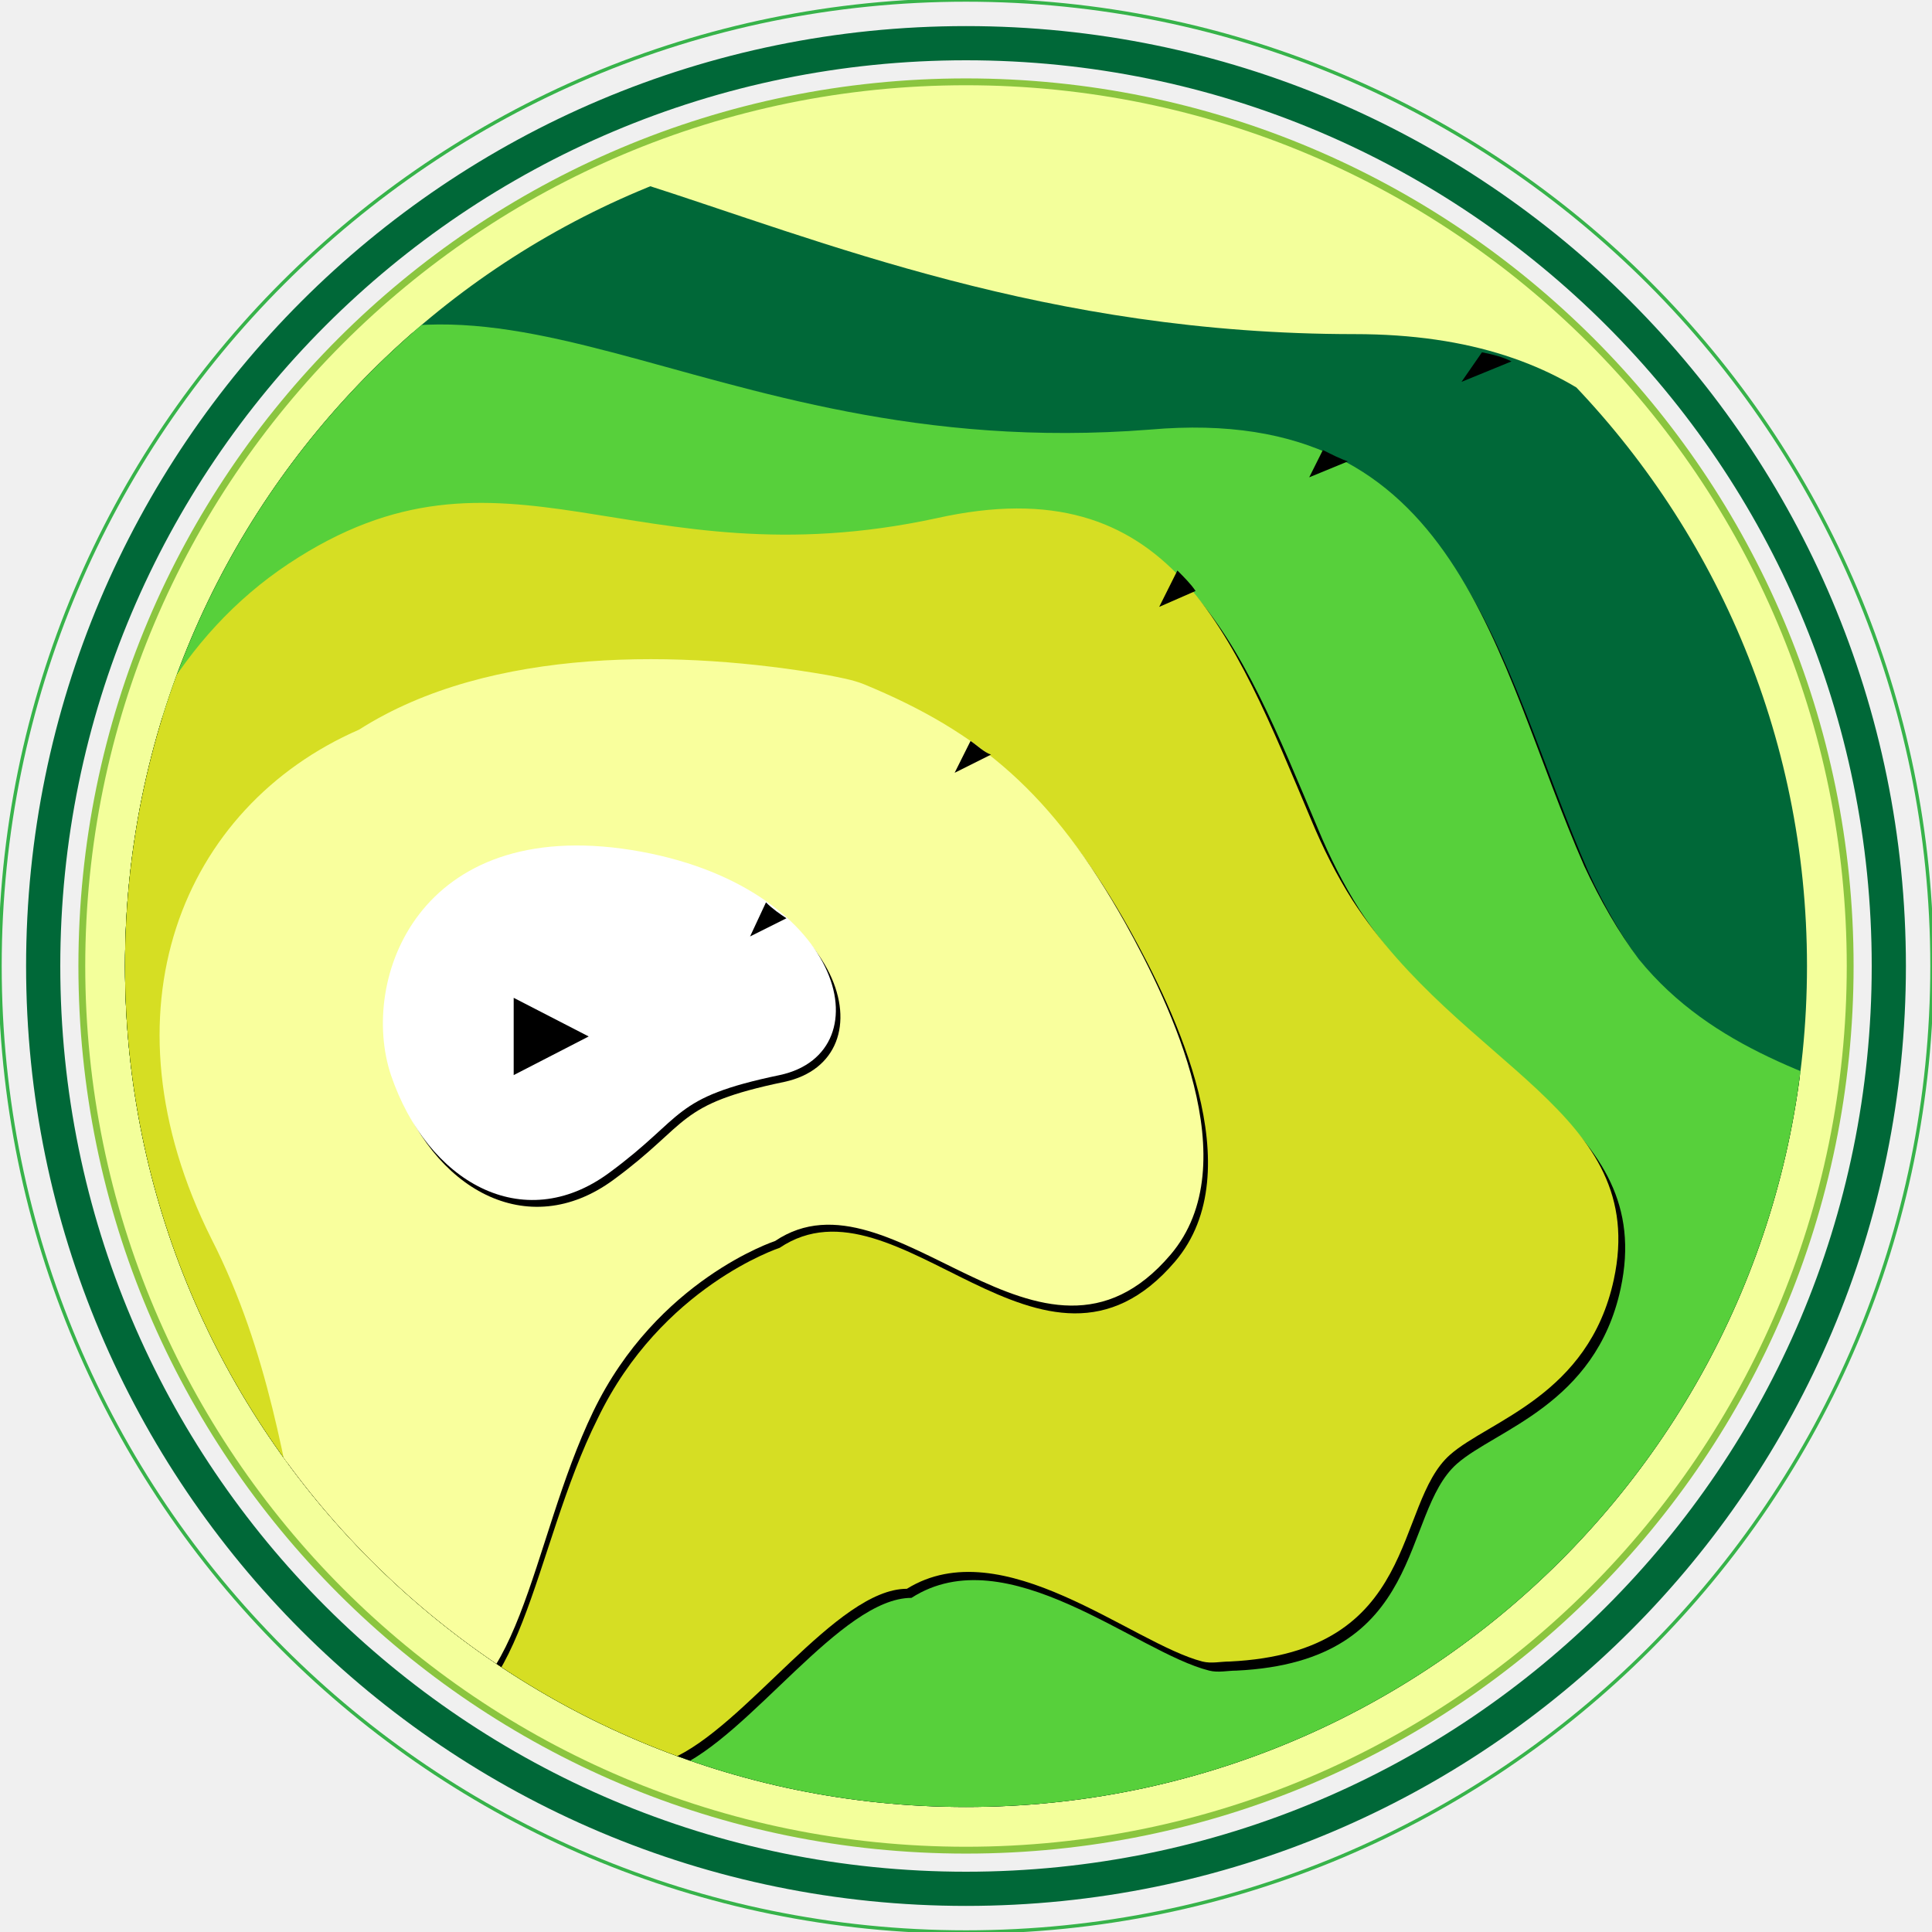
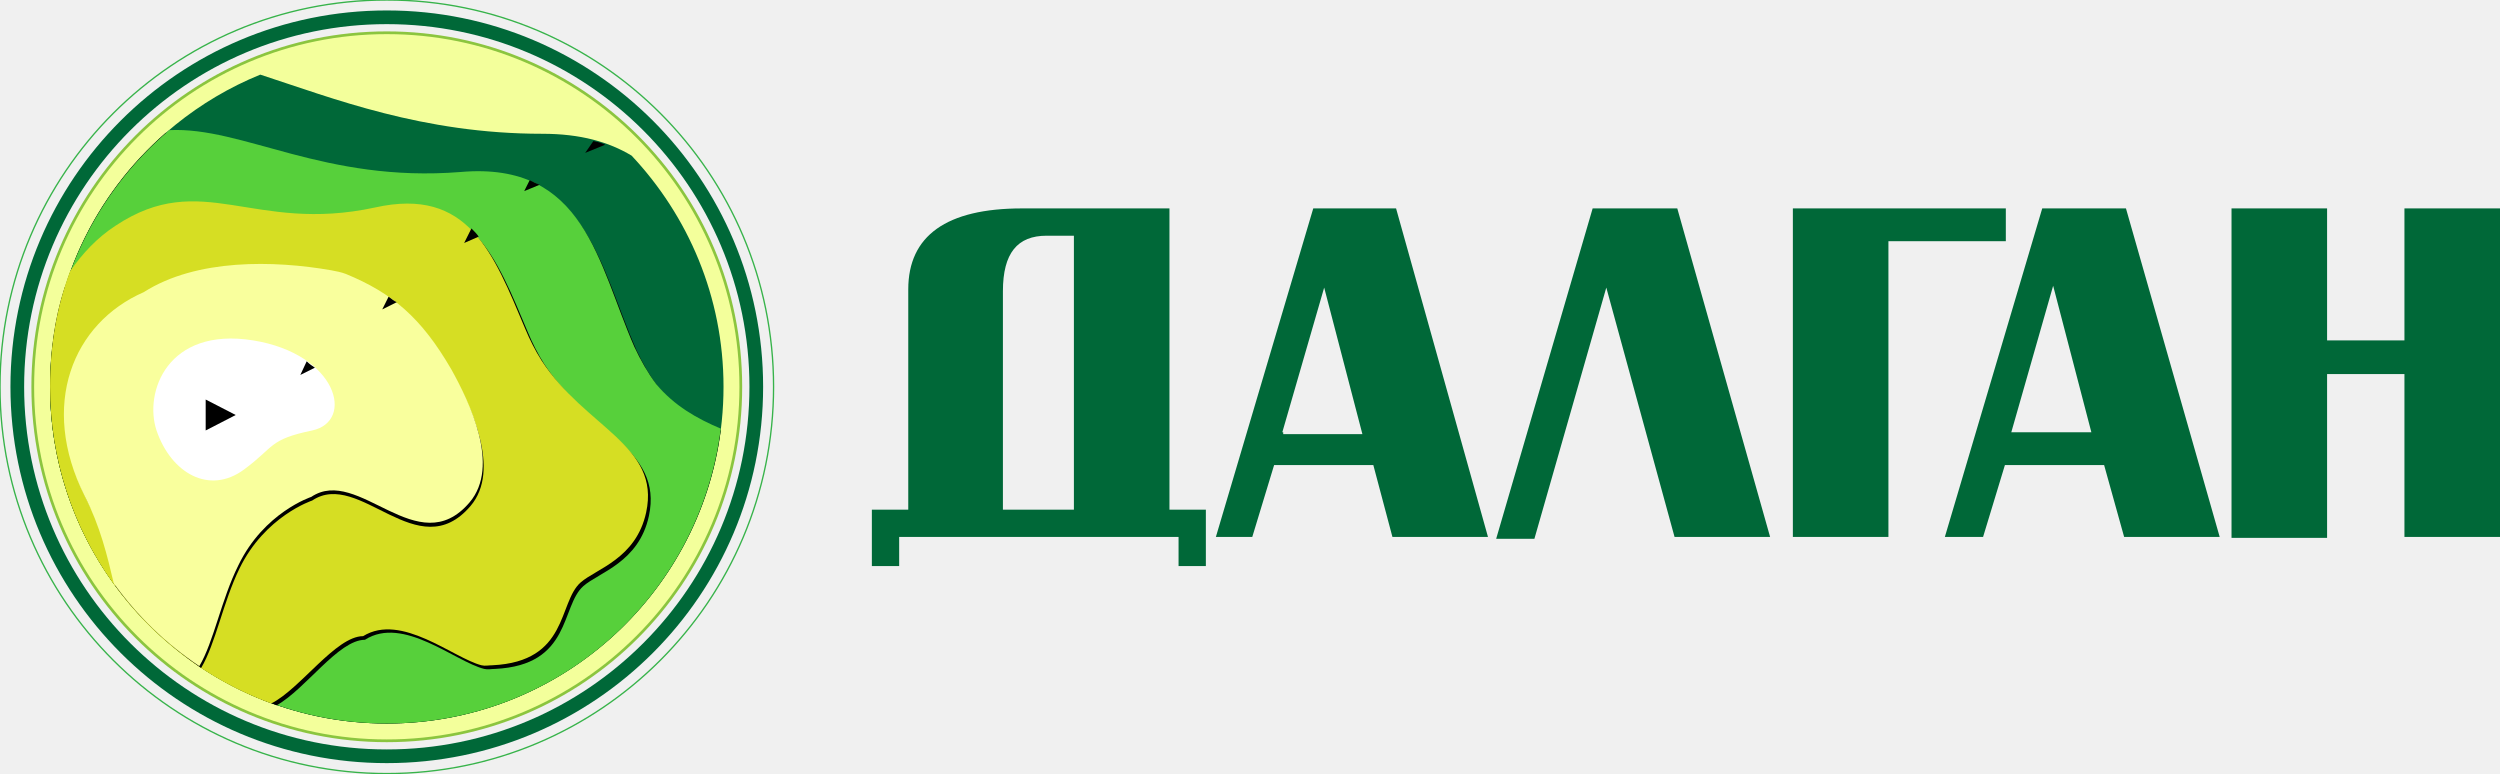
- <svg xmlns="http://www.w3.org/2000/svg" xmlns:xlink="http://www.w3.org/1999/xlink" version="1.1" id="Layer_1" x="0px" y="0px" viewBox="0 0 85 85" style="enable-background:new 0 0 85 85;" xml:space="preserve">
+ <svg xmlns="http://www.w3.org/2000/svg" version="1.1" id="Layer_1" x="0px" y="0px" viewBox="0 0 274.7 85" style="enable-background:new 0 0 274.7 85;" xml:space="preserve">
  <style type="text/css">
	.st0{fill:#F3FF9B;stroke:#8BC53F;stroke-width:0.301;stroke-miterlimit:10;}
- 	.st1{clip-path:url(#SVGID_2_);fill:#006838;}
- 	.st2{clip-path:url(#SVGID_2_);}
- 	.st3{clip-path:url(#SVGID_2_);fill:#57D03B;}
- 	.st4{clip-path:url(#SVGID_2_);fill:#D6DE23;}
- 	.st5{clip-path:url(#SVGID_2_);fill:#F9FF9D;}
- 	.st6{clip-path:url(#SVGID_2_);fill:#FFFFFF;}
+ 	.st1{fill:none;}
+ 	.st2{fill:#006838;}
+ 	.st3{fill:#57D03B;}
+ 	.st4{fill:#D6DE23;}
+ 	.st5{fill:#F9FF9D;}
+ 	.st6{fill:#FFFFFF;}
	.st7{fill:none;stroke:#006838;stroke-width:1.504;stroke-miterlimit:10;}
	.st8{fill:none;stroke:#37B34A;stroke-width:0.15;stroke-miterlimit:10;}
</style>
-   <circle class="st0" cx="42.5" cy="42.5" r="38.9" />
  <g>
-     <defs>
-       <circle id="SVGID_1_" cx="42.5" cy="42.5" r="37" />
-     </defs>
-     <clipPath id="SVGID_2_">
-       <use xlink:href="#SVGID_1_" style="overflow:visible;" />
-     </clipPath>
-     <path class="st1" d="M93.6,111.1C82.6,108.3,75,89.6,67.6,85.8S49.5,96.1,41,96.1c-8.4,0-17.8-9.9-24.6-8.6   C9.7,88.8,5.7,98.1-2.7,98.1c-8.4,0.1-15.2-14.6-7.4-32.6c7.7-18.1,4-43,17.1-55.1s25.5,4.3,52.6,4.3c20.5,0,16.8,21.5,24.9,30.1   c8.1,8.6,24.9,0.4,26.3,13.8c1.1,11.3-9.4,12.5-10.1,18.9C100,84,111.9,115.9,93.6,111.1z" />
-     <path class="st2" d="M54.1,78.9c-1.4,0-2.7,0.6-3.9,1.1c-5,2.1-9.4,6.5-14.7,7.1c-5.8,0.7-12.3-5.3-17.1-3.9   c-4.8,1.3-7.8,7.8-13.9,7.8c-7.6-0.1-11.4-13.4-7.9-28.7s2.2-35,13.6-44.2c11.3-9.2,20.3,2.7,40.6,1.1C64.4,18,65.9,29.3,69.9,38.4   c0.7,1.5,1.5,2.9,2.4,4.1c6.5,8,19,4.9,18.9,15.2c0,3.9-1.9,6.5-4.3,8.8c-1.3,1.2-2.5,2.1-3.5,3.9c-1,1.8-1.5,3.9-2.6,5.5   c-1.4,2-3.6,2.9-5.8,3.1c-2.1,0.2-4.3-0.3-6.4-0.6c-3.6-0.5-7.3-0.7-10.9-0.4C56.6,78.1,55.4,78.8,54.1,78.9z" />
-     <path class="st3" d="M53.9,78.6c-1.4,0-2.7,0.6-3.9,1.1c-5,2.1-9.4,6.5-14.7,7.1c-5.8,0.7-12.3-5.3-17.1-3.9   c-4.8,1.3-7.8,7.8-13.9,7.8c-7.6-0.1-11.4-13.4-7.9-28.7s2.2-35,13.6-44.2c11.3-9.2,20.3,2.7,40.6,1.1C64.3,17.7,65.7,29,69.7,38.1   c0.7,1.5,1.5,2.9,2.4,4.1c6.5,8,19,4.9,18.9,15.2c0,3.9-1.9,6.5-4.3,8.8c-1.3,1.2-2.5,2.1-3.5,3.9c-1,1.8-1.5,3.9-2.6,5.5   c-1.4,2-3.6,2.9-5.8,3.1c-2.1,0.2-4.3-0.3-6.4-0.6c-3.6-0.5-7.3-0.7-10.9-0.4C56.4,77.8,55.2,78.5,53.9,78.6z" />
-     <path class="st2" d="M40.1,70.3c-3.1,0-7.1,6.1-10.4,7.5c-3.3,1.4-6.8-0.6-9.7,0.7c-2.8,1.3-4.9,5-8.7,4.9   C4.5,83.2,3.8,71.1,3,58.5c-0.8-12.7,0.5-27,10-33.3c9.5-6.3,15.1,0.9,28.5-2c10.3-2.3,13,5,16.5,13.3c0.5,1.2,1.1,2.4,1.8,3.5   c4.8,7.4,13.1,9.3,11.5,16.7c-1.1,5.1-5.5,6.2-7.2,7.7c-2.5,2.2-1.3,8.7-9.7,9.1c-0.4,0-0.8,0.1-1.2,0C50,72.7,44.3,67.6,40.1,70.3   z" />
-     <path class="st4" d="M39.9,69.9c-3.1,0-7.1,6.1-10.4,7.5c-3.3,1.4-6.8-0.6-9.7,0.7c-2.8,1.3-4.9,5-8.7,4.9   c-6.9-0.1-7.6-12.2-8.4-24.9c-0.8-12.7,0.5-27,10-33.3c9.5-6.3,15.1,0.9,28.5-2c10.3-2.3,13,5,16.5,13.3c0.5,1.2,1.1,2.4,1.8,3.5   c4.8,7.4,13.1,9.3,11.5,16.7c-1.1,5.1-5.5,6.2-7.2,7.7c-2.5,2.2-1.3,8.7-9.7,9.1c-0.4,0-0.8,0.1-1.2,0   C49.8,72.3,44.1,67.3,39.9,69.9z" />
-     <path class="st2" d="M34.3,54.9c0,0-5.2,1.7-8,7.5C23.4,68.2,23,76,18.4,75.8c-6.1-0.3-3.8-11-8.9-21c-5-10-1.3-19,6.5-22.4   c5.8-3.7,14.3-3.5,20.6-2.4c0.5,0.1,1.1,0.2,1.6,0.4c5.1,2.1,8.3,4.8,11.5,10.5c2,3.6,5.4,10.6,2,14.6   C45.9,62.3,39.5,51.4,34.3,54.9z" />
-     <path class="st5" d="M34.1,54.6c0,0-5.2,1.7-8,7.5c-2.8,5.8-3.2,13.6-7.9,13.4c-6.1-0.3-3.8-11-8.9-21c-5-10-1.3-19,6.5-22.4   c5.8-3.7,14.3-3.5,20.6-2.4c0.5,0.1,1.1,0.2,1.6,0.4c5.1,2.1,8.3,4.8,11.5,10.5c2,3.6,5.4,10.6,2,14.6   C45.8,61.9,39.3,51.1,34.1,54.6z" />
-     <path class="st2" d="M17.4,47.6c1.6,4.7,5.8,7.1,9.6,4.3c3.4-2.5,2.7-3.3,7.5-4.3c4.7-1,2.8-8.4-6.5-9.9   C18.6,36.2,16,43.4,17.4,47.6z" />
+     <circle class="st0" cx="42.5" cy="42.5" r="38.9" />
+     <circle class="st1" cx="42.5" cy="42.5" r="37" />
+     <circle class="st1" cx="42.5" cy="42.5" r="37" />
+     <circle class="st1" cx="42.5" cy="42.5" r="37" />
+     <circle class="st1" cx="42.5" cy="42.5" r="37" />
+     <circle class="st1" cx="42.5" cy="42.5" r="37" />
+     <circle class="st1" cx="42.5" cy="42.5" r="37" />
+     <circle class="st1" cx="42.5" cy="42.5" r="37" />
+     <circle class="st1" cx="42.5" cy="42.5" r="37" />
+     <path d="M17.4,47.6c1.6,4.7,5.8,7.1,9.6,4.3c3.4-2.5,2.7-3.3,7.5-4.3c4.7-1,2.8-8.4-6.5-9.9C18.6,36.2,16,43.4,17.4,47.6z" />
+     <circle class="st1" cx="42.5" cy="42.5" r="37" />
+     <circle class="st1" cx="42.5" cy="42.5" r="37" />
+     <path class="st2" d="M79.5,42.5c0-9.9-3.9-18.8-10.1-25.4c-2.5-1.5-5.6-2.4-9.8-2.4c-13.2,0-23-3.9-31-6.5   C15.1,13.7,5.5,27,5.5,42.5c0,20.4,16.6,37,37,37S79.5,62.9,79.5,42.5z" />
+     <path d="M79.2,47.3c-2.5-1.1-5-2.5-6.9-4.8c-0.9-1.2-1.7-2.6-2.4-4.1c-4-9.1-5.5-20.4-19.1-19.2c-15.4,1.2-24.3-5.3-32.6-4.6   C10.4,21.4,5.5,31.4,5.5,42.5c0,20.4,16.6,37,37,37C61.3,79.5,76.8,65.5,79.2,47.3z" />
+     <path class="st3" d="M79.2,47.1c-2.6-1.1-5.1-2.5-7.1-4.9c-0.9-1.2-1.7-2.6-2.4-4.1c-4-9.1-5.4-20.4-19.1-19.2   c-15,1.2-23.9-5-32-4.6c-8,6.8-13.1,16.9-13.1,28.2c0,20.4,16.6,37,37,37C61.4,79.5,76.9,65.4,79.2,47.1z" />
+     <path d="M71.3,56.7c1.6-7.4-6.7-9.3-11.5-16.7c-0.7-1.1-1.3-2.3-1.8-3.5c-3.5-8.3-6.2-15.6-16.5-13.3c-13.4,2.9-19-4.3-28.5,2   c-2.5,1.7-4.4,3.9-5.9,6.4c-1.1,3.4-1.6,7.1-1.6,10.9c0,16.2,10.4,29.9,24.9,35c3.2-1.8,6.8-7.2,9.7-7.2c4.2-2.7,9.9,2.4,13.1,3.2   c0.4,0.1,0.8,0,1.2,0c8.4-0.4,7.2-6.9,9.7-9.1C65.8,62.9,70.2,61.8,71.3,56.7z" />
+     <path class="st4" d="M71,56.3c1.6-7.4-6.7-9.3-11.5-16.7c-0.7-1.1-1.3-2.3-1.8-3.5c-3.5-8.3-6.2-15.6-16.5-13.3   c-13.4,2.9-19-4.3-28.5,2c-2,1.3-3.6,3-5,5c-1.5,4-2.2,8.2-2.2,12.7c0,16,10.1,29.6,24.3,34.8c3.2-1.6,7.1-7.4,10.1-7.4   c4.2-2.6,9.9,2.4,13,3.2c0.4,0.1,0.8,0,1.2,0c8.4-0.4,7.2-6.9,9.7-9.1C65.5,62.5,69.9,61.4,71,56.3z" />
+     <path d="M38.2,30.4c-0.5-0.2-1.1-0.3-1.6-0.4c-6.3-1.1-14.8-1.3-20.6,2.4C8.2,35.8,4.5,44.8,9.5,54.8c1.7,3.2,2.5,6.6,3.2,9.6   c2.6,3.5,5.8,6.5,9.4,9c1.6-2.7,2.4-7.2,4.2-10.9c2.8-5.8,8-7.5,8-7.5c5.2-3.5,11.6,7.4,17.4,0.6c3.4-4,0-11-2-14.6   C46.5,35.2,43.3,32.5,38.2,30.4z" />
+     <path class="st5" d="M38,30.1c-0.5-0.2-1.1-0.3-1.6-0.4c-6.3-1.1-14.8-1.3-20.6,2.4C8,35.5,4.3,44.5,9.3,54.5   c1.7,3.3,2.5,6.6,3.2,9.6c2.6,3.6,5.7,6.6,9.4,9.1c1.6-2.7,2.4-7.3,4.3-11.1c2.8-5.8,8-7.5,8-7.5c5.2-3.5,11.7,7.3,17.4,0.6   c3.4-4,0-11-2-14.6C46.3,34.9,43.1,32.2,38,30.1z" />
    <path class="st6" d="M17.2,47.3c1.6,4.7,5.8,7.1,9.6,4.3c3.4-2.5,2.7-3.3,7.5-4.3c4.7-1,2.8-8.4-6.5-9.9   C18.4,35.9,15.8,43.1,17.2,47.3z" />
+     <circle class="st7" cx="42.5" cy="42.5" r="40.6" />
+     <circle class="st8" cx="42.5" cy="42.5" r="42.5" />
+     <polygon points="22.6,43.9 25.9,45.6 22.6,47.3  " />
+     <path d="M42.7,32.6L42,34l1.6-0.8C43.3,33.1,43,32.8,42.7,32.6z" />
+     <path d="M33.7,39.7L33,41.2l1.6-0.8C34.3,40.2,34,40,33.7,39.7z" />
+     <path d="M51.8,25.1L51,26.7l1.6-0.7C52.4,25.7,52.1,25.4,51.8,25.1z" />
+     <path d="M58.2,19.8L57.6,21l1.7-0.7C59,20.2,58.6,20,58.2,19.8z" />
+     <path d="M65.2,15.5l-0.9,1.3l2.2-0.9C66.1,15.7,65.7,15.6,65.2,15.5z" />
  </g>
-   <circle class="st7" cx="42.5" cy="42.5" r="40.6" />
-   <circle class="st8" cx="42.5" cy="42.5" r="42.5" />
-   <polygon points="22.6,43.9 25.9,45.6 22.6,47.3 " />
-   <path d="M42.7,32.6l-0.7,1.4l1.6-0.8C43.3,33.1,43,32.8,42.7,32.6z" />
-   <path d="M33.7,39.7L33,41.2l1.6-0.8C34.3,40.2,34,40,33.7,39.7z" />
-   <path d="M51.8,25.1L51,26.7l1.6-0.7C52.4,25.7,52.1,25.4,51.8,25.1z" />
-   <path d="M58.2,19.8l-0.6,1.2l1.7-0.7C59,20.2,58.6,20,58.2,19.8z" />
-   <path d="M65.2,15.5l-0.9,1.3l2.2-0.9C66.1,15.7,65.7,15.6,65.2,15.5z" />
+   <path class="st2" d="M144.3,22.9L133.6,59h4l2.4-7.9h10.9L153,59h10.5l-10.1-36.1H144.3z M140.9,47.5l4.6-15.9l4.2,16.1h-8.7V47.5z   M128.4,22.9h-16.1c-8.3,0-12.5,3-12.5,8.9V56h-4v1.2V59v3.2h3V59h1h28.5h1.2v3.2h3V59v-1.8V56h-4V22.9H128.4z M117.9,56h-7.7V32  c0-4.2,1.6-6.1,4.8-6.1h3V56z M224.4,22.9L213.7,59h4.2l2.4-7.9h10.9l2.2,7.9h10.5l-10.3-36.1H224.4z M221,47.5l4.6-16.1l4.2,16.1  H221z M274.7,22.9V59h-10.5V41.1h-8.5v18h-10.5V22.9h10.5v14.5h8.5V22.9H274.7z M207.5,26.4V59H197V22.9h23.4v3.6H207.5z   M184.3,22.9L194.5,59h-10.5l-7.5-27.4l-7.9,27.6h-4.2L175,22.9H184.3z" />
</svg>
